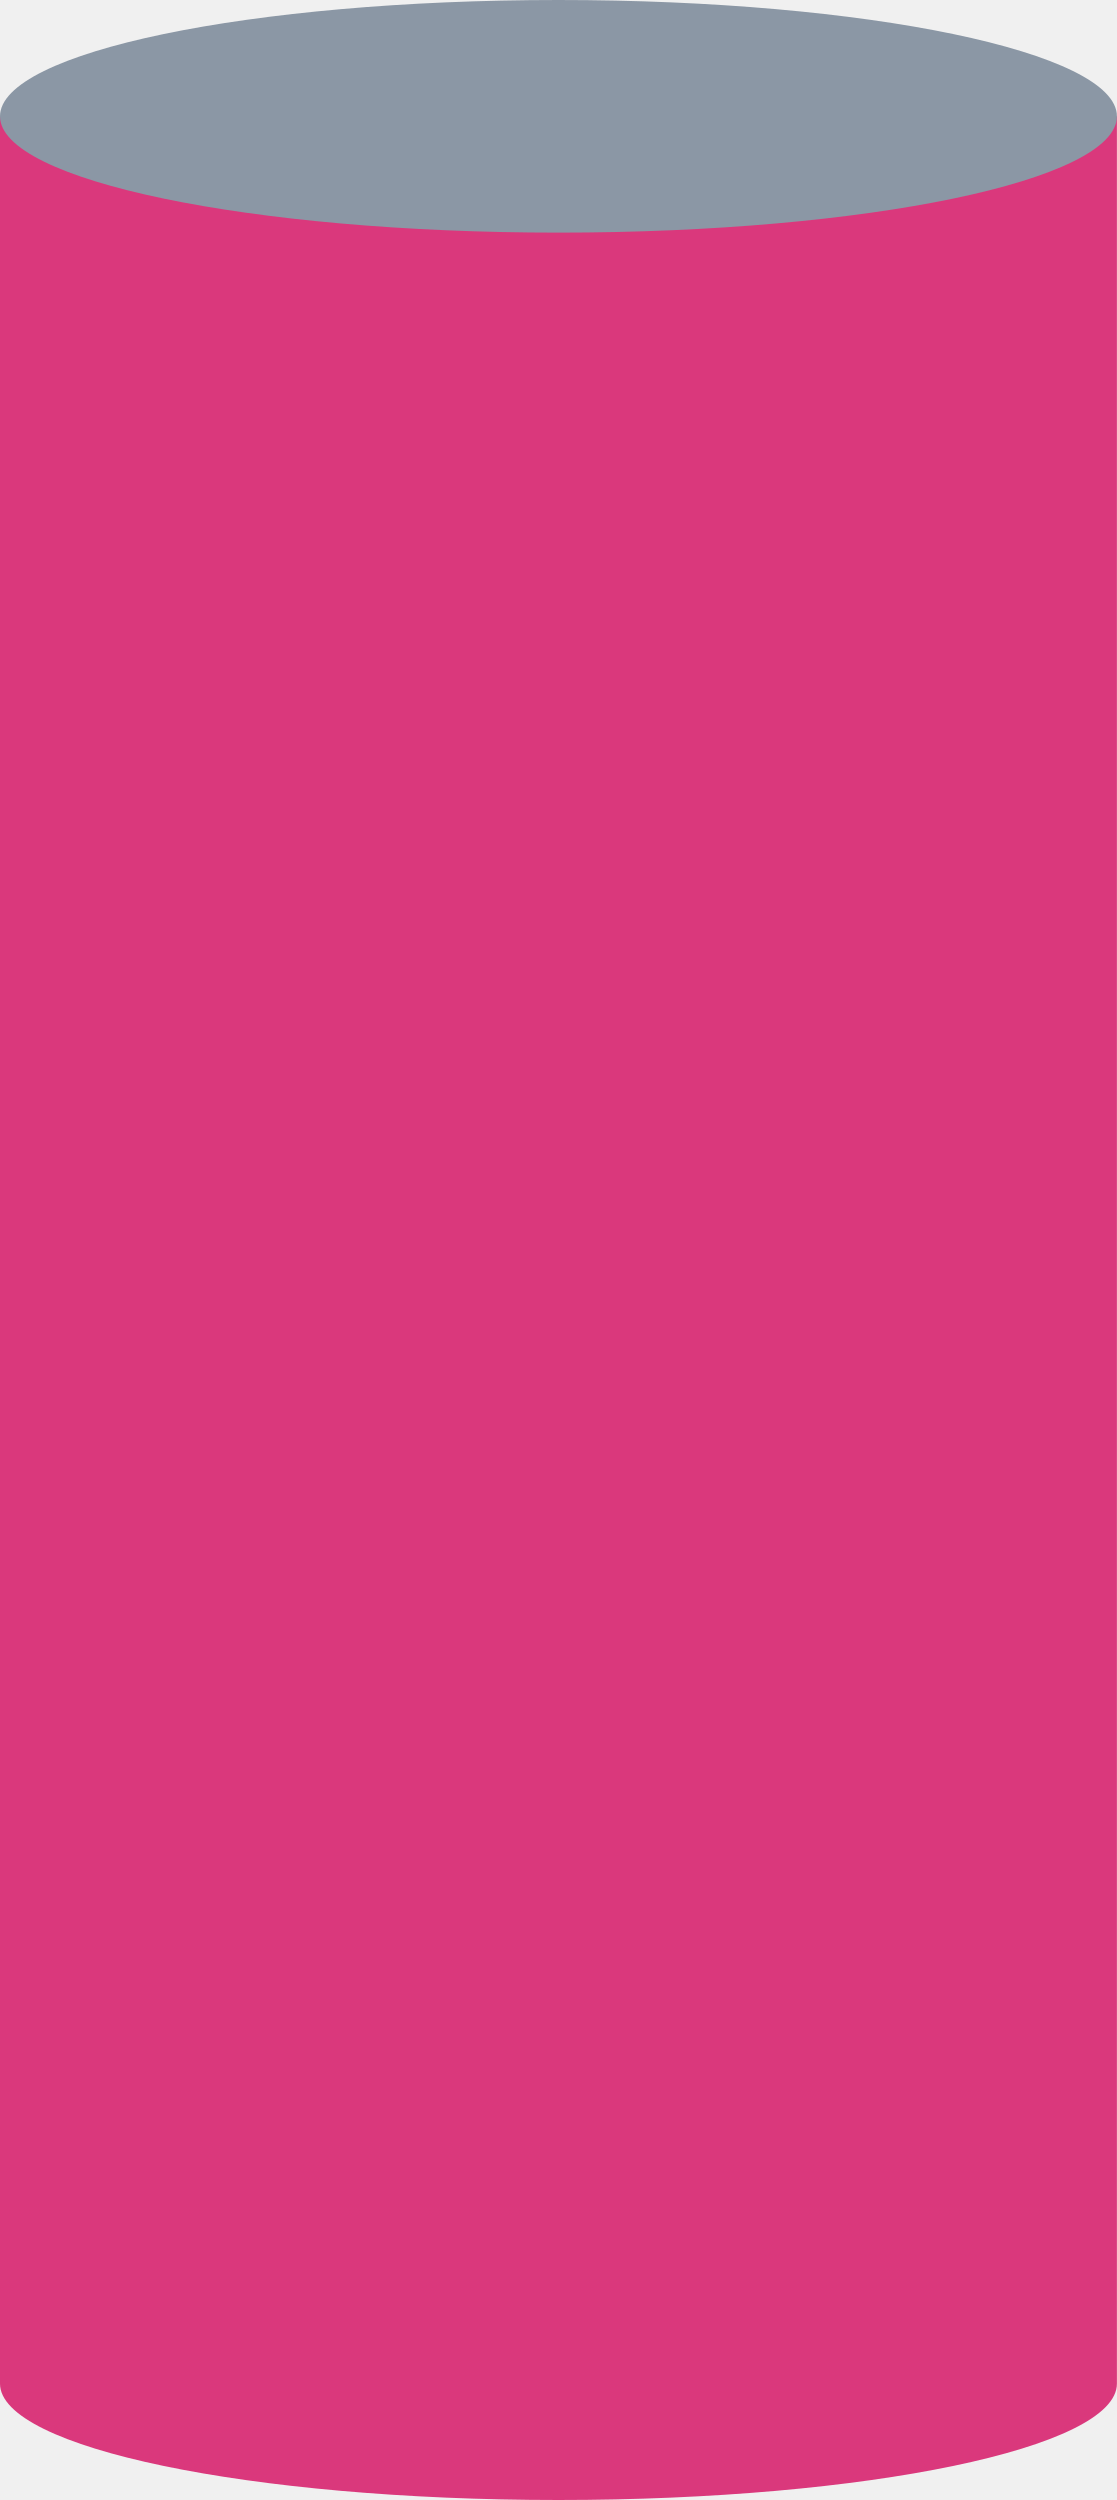
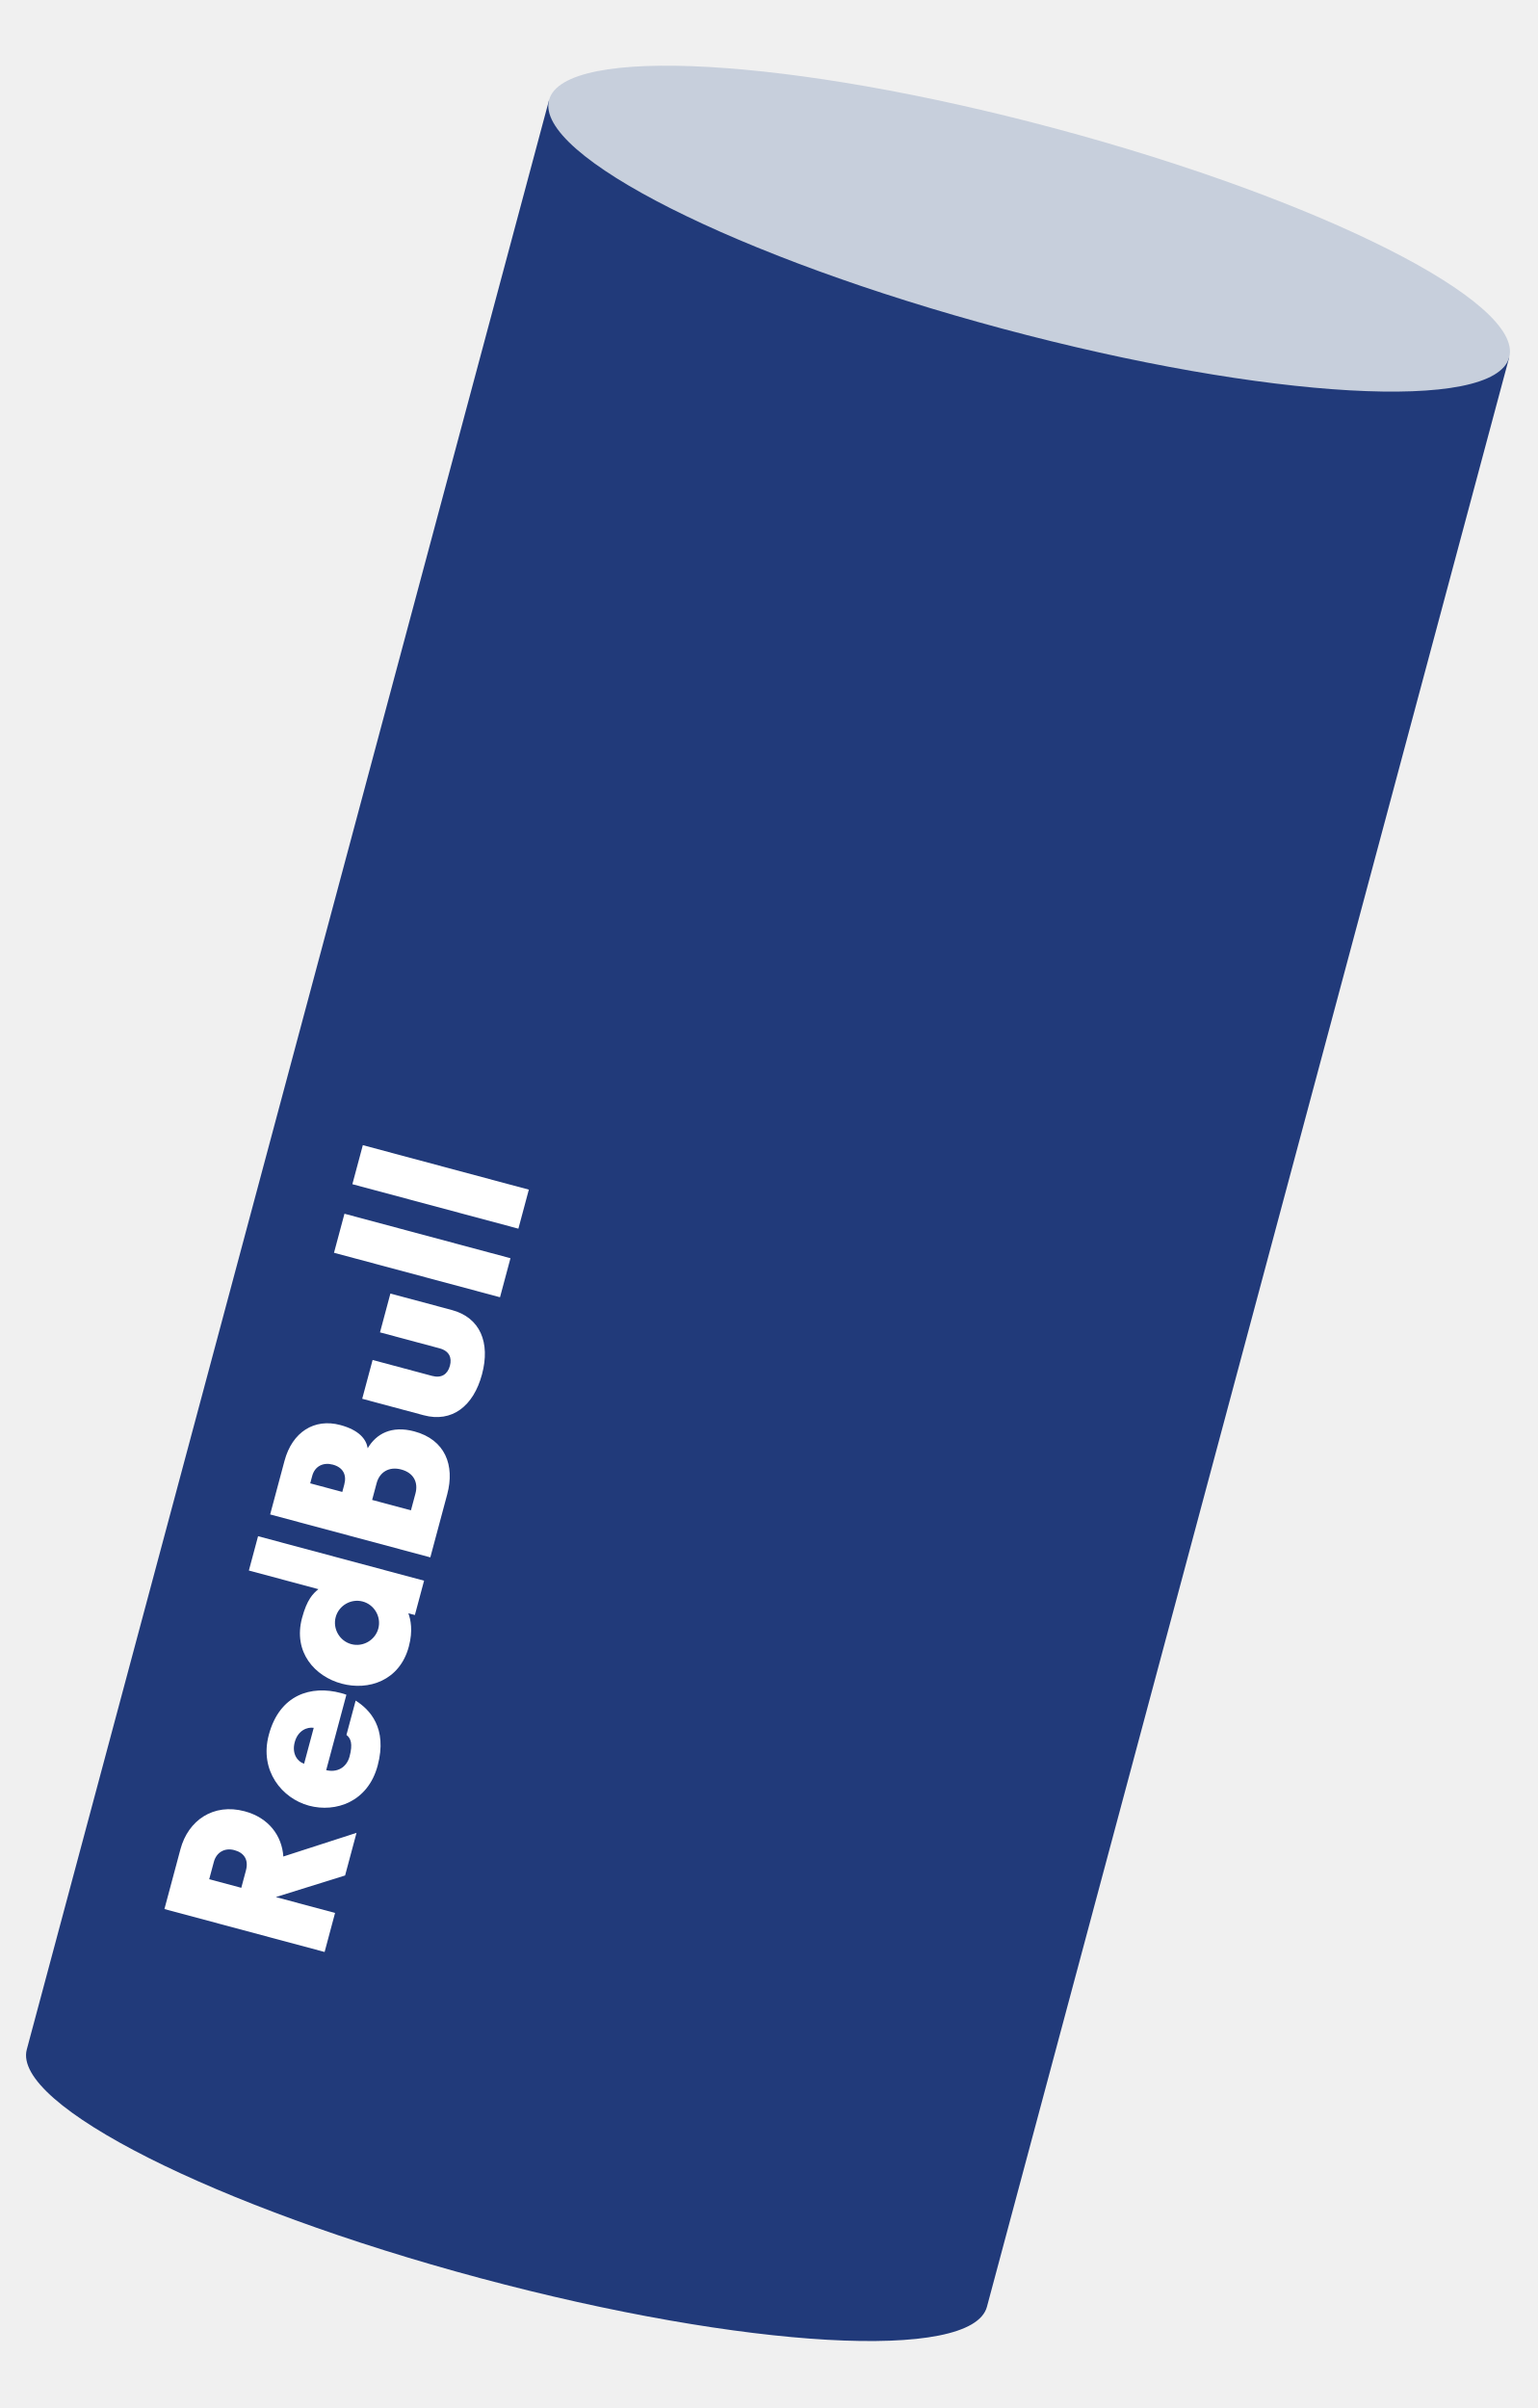
- <svg xmlns="http://www.w3.org/2000/svg" width="642" height="1437" viewBox="0 0 642 1437" fill="none">
-   <path d="M642 1370.14C642 1407.07 498.283 1437 321 1437C143.717 1437 0 1407.07 0 1370.14V66.857H642V1370.14Z" fill="#DA387C" />
-   <ellipse cx="321" cy="66.857" rx="321" ry="66.857" fill="#8B97A5" />
+ <svg xmlns="http://www.w3.org/2000/svg" width="993" height="1555" viewBox="0 0 993 1555" fill="none">
+   <path d="M637.428 1489.62C627.872 1525.28 481.305 1517 310.062 1471.12C138.82 1425.23 7.747 1359.12 17.304 1323.46L354.619 64.578L974.744 230.74L637.428 1489.62Z" fill="#213A7A" />
+   <ellipse cx="664.681" cy="147.66" rx="321" ry="66.857" transform="rotate(15 664.681 147.66)" fill="#C7CFDC" />
+   <path d="M216.403 1235.31L209.648 1260.52L106.197 1232.8L116.563 1194.11C121.532 1175.57 137.769 1164.24 158.053 1169.67C173.557 1173.82 182.094 1185.43 182.996 1198.87L230.263 1183.58L222.887 1211.11L178.152 1225.06L216.403 1235.31ZM155.84 1219.08L158.829 1207.92C160.77 1200.68 157.422 1196.37 151.337 1194.74C145.252 1193.11 139.818 1196 138.11 1202.37L135.12 1213.53L155.84 1219.08ZM210.677 1143.09C217.67 1144.81 223.839 1141.49 225.78 1134.25C227.954 1126.13 226.596 1122.51 223.758 1120.35L229.697 1098.18C238.59 1103.82 250.47 1115.7 243.909 1140.19C237.62 1163.66 216.798 1170.66 199.557 1166.04C182.315 1161.42 167.369 1143.6 173.62 1120.27C180.608 1094.19 201.012 1088.17 220.138 1093.29C221.297 1093.6 222.601 1093.95 223.721 1094.41L210.677 1143.09ZM202.622 1115.77C198.448 1115.12 192.407 1117.38 190.349 1125.06C188.292 1132.74 192.392 1137.72 196.41 1138.95L202.622 1115.77ZM160.735 1014.19L166.675 992.025L273.893 1020.75L267.953 1042.92L263.751 1041.8C265.177 1045.75 266.84 1052.87 264.045 1063.3C258.105 1085.47 237.912 1091.86 220.671 1087.24C203.429 1082.62 189.138 1066.99 195.077 1044.82C198.261 1032.94 202.072 1029.15 205.651 1026.23L160.735 1014.19ZM226.885 1061.73C234.419 1063.75 242.319 1059.19 244.338 1051.66C246.356 1044.12 241.796 1036.22 234.261 1034.2C226.727 1032.19 218.827 1036.75 216.809 1044.28C214.79 1051.81 219.351 1059.71 226.885 1061.73ZM219.767 920.225C231.938 923.486 236.569 929.386 237.49 935.223C242.921 925.963 252.803 920.381 267.582 924.341C287.576 929.698 293.847 946.286 288.838 964.977L277.929 1005.69L174.478 977.971L183.757 943.343C188.765 924.652 203.105 915.761 219.767 920.225ZM221.078 963.437L222.359 958.655C224.067 952.28 221.455 947.543 214.935 945.796C208.849 944.165 203.348 946.729 201.64 953.104L200.359 957.885L221.078 963.437ZM265.414 975.317L268.326 964.45C270.189 957.495 267.385 951.153 259.126 948.94C251.158 946.805 245.124 950.779 243.26 957.734L240.348 968.6L265.414 975.317ZM240.652 878.215L279.048 888.503C285.278 890.172 289.146 887.326 290.583 881.965C291.98 876.749 290.198 872.39 283.823 870.681L245.427 860.393L252.144 835.328L291.843 845.965C310.099 850.857 316.815 866.943 311.302 887.517C305.789 908.091 291.891 918.81 273.635 913.918L233.936 903.28L240.652 878.215ZM329.692 812.511L322.936 837.721L215.719 808.993L222.474 783.782L329.692 812.511ZM341.558 768.223L334.803 793.434L227.585 764.705L234.341 739.495L341.558 768.223Z" fill="white" />
</svg>
